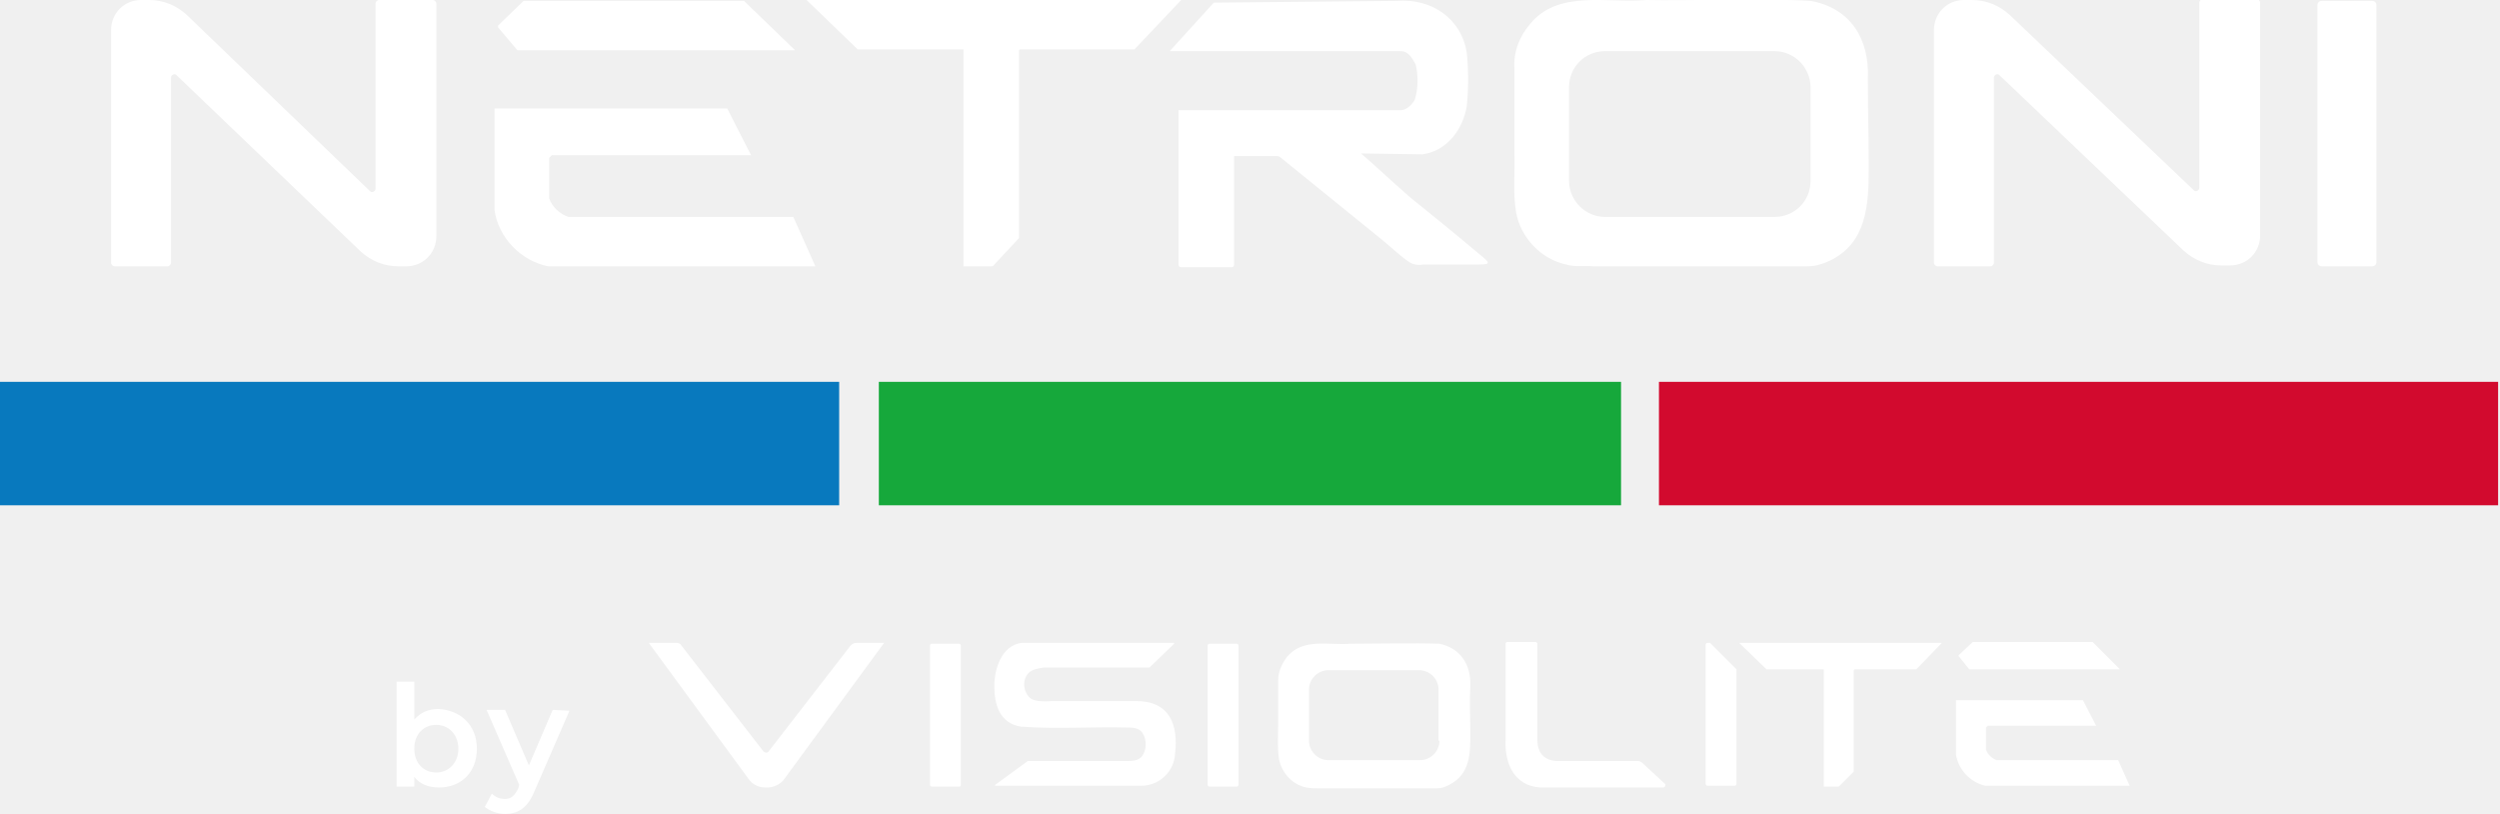
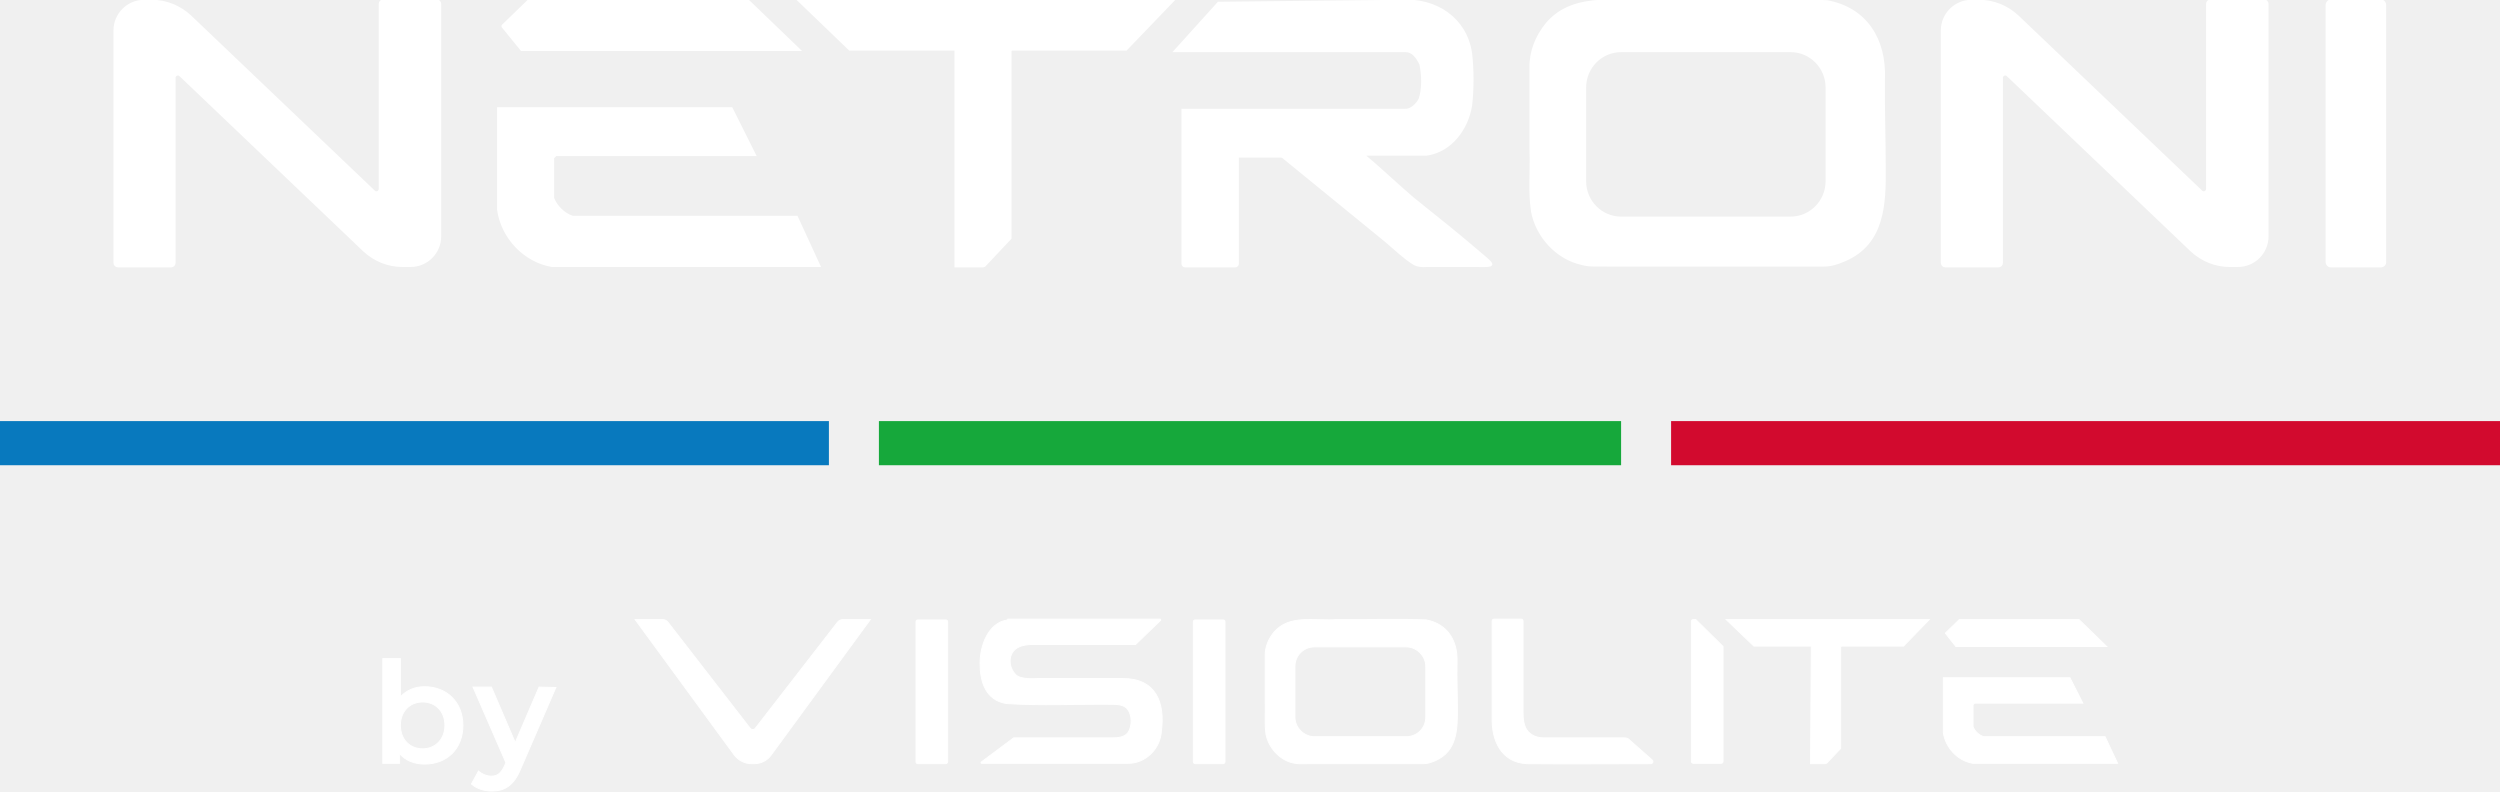
- <svg xmlns="http://www.w3.org/2000/svg" version="1.1" id="Layer_1" x="0px" y="0px" viewBox="0 0 283.5 92.3" style="enable-background:new 0 0 283.5 92.3;" xml:space="preserve">
+ <svg xmlns="http://www.w3.org/2000/svg" version="1.1" id="Layer_1" x="0px" y="0px" viewBox="0 0 640 202.5" style="enable-background:new 0 0 640 202.5;" xml:space="preserve">
  <style type="text/css">
- 	.st0{stroke:#0879BE;stroke-width:14;}
- 	.st1{stroke:#16A83B;stroke-width:14;}
- 	.st2{stroke:#D20A2E;stroke-width:14;}
- 	.st3{fill-rule:evenodd;clip-rule:evenodd;}
- 	path{fill:#FFFFFF;}
+ 	.st0{fill-rule:evenodd;clip-rule:evenodd;stroke:#000000;stroke-width:0.5;}
+ 	.st1{stroke:#000000;stroke-width:0.5;}
+ 	.st2{fill-rule:evenodd;clip-rule:evenodd;stroke:#000000;stroke-width:0.25;}
+ 	.st3{stroke:#000000;stroke-width:0.25;}
+ 	.st4{fill:#D20A2E;}
+ 	.st5{fill:#16A83B;}
+ 	.st6{fill:#0879BE;}
+ 	path{fill:#FFFFFF !important;stroke:#FFFFFF !important;}
</style>
+   <path class="st0" d="M365.2,39.6c6.3-0.9,10.4-6.6,11.4-12.5c0.5-4.2,0.5-9.3,0-13.5c-1.3-8.9-9.1-14-17.8-13.4l-46.9,0.5  l-11.2,12.4c5,0,52.2,0,59.1,0c1.7,0,2.8,1.3,3.8,3.3c0.6,2.7,0.7,6.4-0.2,9c-0.7,1.3-2.2,2.8-3.7,2.7h-57v39.4  c0,0.4,0.3,0.7,0.7,0.7h12.8c0.4,0,0.7-0.3,0.7-0.7V40.1h10.9c0.3,0,0.6,0.1,0.8,0.3l26.1,21.3c2.4,2,4.7,4.3,7.3,5.9  c0.9,0.5,1.9,0.6,3.4,0.5c3.2,0,8.9,0,12.6,0c4.6,0.1,4.9,0,1.5-2.8c-5.8-5-11.7-9.7-17.7-14.5c-3.2-2.7-9.4-8.5-12.7-11.2  L365.2,39.6L365.2,39.6z" />
+   <path class="st0" d="M244.6,68.2h6.9c0.3,0,0.6-0.1,0.8-0.4l6.4-6.8V13l0.3-0.3h29.3l12.1-12.6h-96l13.1,12.6h27.1L244.6,68.2z" />
  <g>
-     <g>
-       <path class="st0" d="M0,50.3h95.2" />
-       <path class="st1" d="M99.7,50.3h84.2" />
-       <path class="st2" d="M188.2,50.3h95.2" />
-     </g>
-     <path class="st3" d="M161.4,17.5c2.8-0.4,4.6-2.9,5-5.5c0.2-1.9,0.2-4.1,0-6c-0.6-3.9-4-6.2-7.9-5.9l-20.8,0.2l-5,5.5   c2.2,0,23.1,0,26.2,0c0.8,0,1.2,0.6,1.7,1.5c0.3,1.2,0.3,2.8-0.1,4c-0.3,0.6-1,1.2-1.6,1.2h-25.2v17.5c0,0.2,0.1,0.3,0.3,0.3h5.7   c0.2,0,0.3-0.1,0.3-0.3V17.7h4.8c0.1,0,0.3,0,0.4,0.1l11.6,9.4c1.1,0.9,2.1,1.9,3.2,2.6c0.4,0.2,0.8,0.3,1.5,0.2c1.4,0,3.9,0,5.6,0   c2,0,2.2,0,0.7-1.2c-2.6-2.2-5.2-4.3-7.8-6.4c-1.4-1.2-4.2-3.8-5.6-5L161.4,17.5L161.4,17.5z" />
-     <path class="st3" d="M109.3,30.2h3.1c0.1,0,0.3,0,0.4-0.2l2.8-3V5.7l0.1-0.1h13L134,0H91.5l5.8,5.6h12L109.3,30.2z" />
-     <g>
-       <path class="st3" d="M90,24.6H64.5c-1-0.3-1.9-1.2-2.2-2.1v-4.6l0.3-0.3h22.6l-2.7-5.3H56.1v11.5c0.4,3.1,3,5.8,6.1,6.4h30.3    L90,24.6z" />
-       <path class="st3" d="M58.7,5.7h31.5l-5.8-5.6h-25l-2.9,2.8c0,0,0,0.1,0,0.2L58.7,5.7z" />
-     </g>
-     <path d="M269.1,30.2h-5.7c-0.3,0-0.5-0.2-0.5-0.5V0.6c0-0.3,0.2-0.5,0.5-0.5h5.7c0.3,0,0.5,0.2,0.5,0.5v29.1   C269.6,30,269.4,30.2,269.1,30.2z" />
-     <path class="st3" d="M212,19c0-3.4-0.1-6.6-0.1-10V8.9c0.2-4.5-2-8-6.5-8.8c-4.7-0.3-14.4,0-18.6-0.1c-4.4,0.4-10-1.2-13.2,2.7   c-1.2,1.4-1.9,3.1-1.8,5c0,1.8,0,5.8,0,9.3c0.1,2.8-0.2,4.7,0.2,7.1c0.5,2.8,2.8,5.3,5.7,5.9c0.9,0.3,2,0.1,3.1,0.2   c2.2,0,4.3,0,7.2,0c6.7,0,14.7,0,17,0c0.9,0,1.6-0.2,2.5-0.6C211.8,27.6,212,23.2,212,19z M205.4,20.5c0,2.3-1.8,4.1-4.1,4.1h-19.2   c-2.3,0-4.1-1.9-4.1-4.1V9.9c0-2.3,1.8-4.1,4.1-4.1h19.2c2.3,0,4.1,1.9,4.1,4.1V20.5z" />
-     <g>
-       <path d="M20,8.5c-0.2-0.2-0.6,0-0.6,0.3v21c0,0.2-0.2,0.4-0.4,0.4h-6c-0.2,0-0.4-0.2-0.4-0.4V3.4c0-1.9,1.5-3.4,3.4-3.4h0.9    c1.6,0,3.1,0.6,4.3,1.7L42,21.7c0.2,0.2,0.6,0,0.6-0.3v-21c0-0.2,0.2-0.4,0.4-0.4h6.1c0.2,0,0.4,0.2,0.4,0.4v26.4    c0,1.9-1.5,3.4-3.4,3.4h-0.9c-1.6,0-3.1-0.6-4.3-1.7L20,8.5z" />
-     </g>
-     <g>
-       <path d="M226.8,8.5c-0.2-0.2-0.6,0-0.6,0.3v21c0,0.2-0.2,0.4-0.4,0.4h-6c-0.2,0-0.4-0.2-0.4-0.4V3.4c0-1.9,1.5-3.4,3.4-3.4h0.9    c1.6,0,3.1,0.6,4.3,1.7l20.9,19.9c0.2,0.2,0.6,0,0.6-0.3v-21c0-0.2,0.2-0.4,0.4-0.4h6.1c0.2,0,0.4,0.2,0.4,0.4v26.4    c0,1.9-1.5,3.4-3.4,3.4H252c-1.6,0-3.1-0.6-4.3-1.7L226.8,8.5z" />
-     </g>
-     <g>
-       <path class="st3" d="M240.3,86.2h-13.8c-0.5-0.2-1-0.6-1.2-1.2v-2.5l0.2-0.2h12.3l-1.5-2.9h-14.4v6.2c0.3,1.7,1.6,3.1,3.3,3.5    h16.4L240.3,86.2z" />
-       <path class="st3" d="M223.4,75.9h17.1l-3.1-3.1h-13.6l-1.6,1.5c0,0,0,0,0,0.1L223.4,75.9z" />
-     </g>
-     <path class="st3" d="M206.9,89.2h1.6c0.1,0,0.1,0,0.2-0.1l1.6-1.6V76l0.1-0.1h7l2.9-3h-23l3.1,3h6.5L206.9,89.2z" />
-     <path d="M197,75.9v13c0,0.1-0.1,0.2-0.2,0.2h-3.1c-0.1,0-0.2-0.1-0.2-0.2V73.1c0-0.1,0.1-0.2,0.2-0.2h0.3c0,0,0,0,0,0L197,75.9   C197,75.9,197,75.9,197,75.9z" />
-     <path class="st3" d="M186.3,86.5c-0.1-0.1-0.3-0.2-0.5-0.2c-2.9,0-6.2,0-9.1,0c-0.9,0-1.8-0.4-2.1-1.3c-0.2-0.4-0.2-1-0.2-1.5   c0-3.1,0-7.3,0-10.5c0-0.1-0.1-0.2-0.2-0.2H171c-0.1,0-0.2,0.1-0.2,0.2V84c-0.1,2.6,1,5.1,3.9,5.3c4.4,0,9.6,0,14,0   c0.2,0,0.3-0.3,0.2-0.4L186.3,86.5z" />
-     <path class="st3" d="M166.8,83.2c0-1.8-0.1-3.6,0-5.4v0c0.1-2.4-1.1-4.3-3.5-4.8c-2.6-0.1-7.8,0-10.1,0c-2.4,0.2-5.4-0.7-7.2,1.5   c-0.6,0.8-1,1.7-1,2.7c0,1,0,3.1,0,5c0,1.6-0.1,2.5,0.1,3.9c0.3,1.5,1.5,2.9,3.1,3.2c0.5,0.1,1.1,0.1,1.7,0.1c1.2,0,2.3,0,3.9,0   c3.6,0,8,0,9.2,0c0.5,0,0.8-0.1,1.4-0.4C166.8,87.8,166.8,85.4,166.8,83.2z M163.3,84c0,1.2-1,2.2-2.2,2.2h-10.4   c-1.2,0-2.2-1-2.2-2.2v-5.8c0-1.2,1-2.2,2.2-2.2H161c1.2,0,2.2,1,2.2,2.2V84z" />
-     <path d="M140.3,89.2h-3.1c-0.1,0-0.2-0.1-0.2-0.2V73.2c0-0.1,0.1-0.2,0.2-0.2h3.1c0.1,0,0.2,0.1,0.2,0.2V89   C140.5,89.1,140.4,89.2,140.3,89.2z" />
-     <path class="st3" d="M115.9,72.9c-2.3,0.3-3.1,3-3.1,4.9c0,2.1,0.6,4.2,3,4.6c4,0.3,8,0,12,0.1c0.6,0,1.4,0,1.8,0.6   c0.5,0.7,0.5,1.9,0,2.6c-0.4,0.6-1.2,0.6-1.9,0.6c-3.5,0-7.6,0-11.1,0h0l-3.7,2.7c0,0,0,0.1,0,0.1c5.1,0,11.5,0,16.6,0   c2,0,3.7-1.6,3.8-3.6c0.4-3.3-0.6-6-4.4-6c-3.1,0-6.6,0-9.6,0c-0.2,0-1.9,0.2-2.5-0.4c-0.8-0.8-0.8-2.1-0.1-2.8   c0.4-0.4,1.1-0.5,1.7-0.6h12c0,0,0,0,0,0l2.8-2.7c0,0,0-0.1,0-0.1L115.9,72.9L115.9,72.9z" />
-     <path d="M108.8,89.2h-3.1c-0.1,0-0.2-0.1-0.2-0.2V73.2c0-0.1,0.1-0.2,0.2-0.2h3.1c0.1,0,0.2,0.1,0.2,0.2V89   C109,89.1,109,89.2,108.8,89.2z" />
-     <g>
-       <path d="M97.2,72.9h3.1L89,88.3c-0.4,0.6-1.2,1-1.9,1h-0.3c-0.8,0-1.5-0.4-1.9-1L73.6,72.9h3.1c0.3,0,0.5,0.1,0.6,0.3l9.3,12    c0.2,0.2,0.5,0.2,0.6,0l9.3-12C96.7,73,96.9,72.9,97.2,72.9z" />
-     </g>
-     <g>
-       <path d="M54.1,84.9c0,2.7-1.8,4.4-4.3,4.4c-1.2,0-2.2-0.4-2.8-1.2v1.1H45V77.3h2v4.3c0.7-0.8,1.6-1.2,2.7-1.2    C52.2,80.5,54.1,82.2,54.1,84.9z M52,84.9c0-1.6-1.1-2.7-2.5-2.7s-2.5,1-2.5,2.7s1.1,2.7,2.5,2.7S52,86.5,52,84.9z" />
-       <path d="M64.6,80.6l-4,9.2c-0.8,1.9-1.9,2.5-3.3,2.5c-0.8,0-1.7-0.3-2.3-0.8l0.8-1.5c0.4,0.4,0.9,0.6,1.5,0.6    c0.7,0,1.1-0.4,1.5-1.2l0.1-0.4l-3.7-8.5h2.1l2.7,6.3l2.7-6.3L64.6,80.6L64.6,80.6z" />
-     </g>
+     <path class="st0" d="M204,55.5h-57.4c-2.2-0.7-4.2-2.7-5-4.8V40.4l0.7-0.7h51l-6-12h-59.8v26c1,7.1,6.7,13.2,13.8,14.4h68.5   L204,55.5z" />
+     <path class="st0" d="M133.5,12.8h71.2L191.6,0.2h-56.4l-6.5,6.3c-0.1,0.1-0.1,0.3,0,0.4L133.5,12.8z" />
  </g>
+   <path class="st1" d="M609.5,68.2h-12.8c-0.6,0-1.1-0.5-1.1-1.2V1.3c0-0.6,0.5-1.2,1.1-1.2h12.8c0.6,0,1.1,0.5,1.1,1.2V67  C610.7,67.7,610.1,68.2,609.5,68.2z" />
+   <path class="st0" d="M482.5,42.9c0-7.6-0.3-15-0.2-22.5v-0.2c0.4-10.1-4.6-18.1-14.6-19.9c-10.7-0.6-32.5,0-42-0.2  c-9.9,0.9-22.5-2.7-29.8,6c-2.6,3.2-4.2,7.1-4.1,11.2c0,4.1,0,13,0,20.9c0.2,6.4-0.4,10.5,0.4,16c1.2,6.3,6.3,12,12.8,13.4  c2,0.6,4.6,0.3,7.1,0.4c4.9,0,9.8,0,16.2,0c15.1,0,33.3,0,38.4,0c2.1,0,3.6-0.5,5.7-1.4C482.2,62.3,482.6,52.4,482.5,42.9z   M467.6,46.4c0,5.1-4.1,9.3-9.2,9.3H415c-5.1,0-9.2-4.2-9.2-9.3v-24c0-5.1,4.1-9.3,9.2-9.3h43.4c5.1,0,9.2,4.2,9.2,9.3V46.4z" />
+   <g>
+     <path class="st1" d="M46.1,19.3c-0.5-0.5-1.4-0.1-1.4,0.6v47.4c0,0.5-0.4,0.9-0.9,0.9H30.2c-0.5,0-0.9-0.4-0.9-0.9V7.8   c0-4.2,3.4-7.6,7.6-7.6h2c3.6,0,7.1,1.4,9.8,3.9L95.8,49c0.5,0.5,1.4,0.1,1.4-0.6V1c0-0.5,0.4-0.9,0.9-0.9h13.7   c0.5,0,0.9,0.4,0.9,0.9v59.5c0,4.2-3.4,7.6-7.6,7.6H103c-3.6,0-7.1-1.4-9.8-3.9L46.1,19.3z" />
+   </g>
+   <g>
+     <path class="st1" d="M513.9,19.3c-0.5-0.5-1.4-0.1-1.4,0.6v47.4c0,0.5-0.4,0.9-0.9,0.9H498c-0.5,0-0.9-0.4-0.9-0.9V7.8   c0-4.2,3.4-7.6,7.6-7.6h2c3.6,0,7.1,1.4,9.8,3.9L563.6,49c0.5,0.5,1.4,0.1,1.4-0.6V1c0-0.5,0.4-0.9,0.9-0.9h13.7   c0.5,0,0.9,0.4,0.9,0.9v59.5c0,4.2-3.4,7.6-7.6,7.6h-2.1c-3.6,0-7.1-1.4-9.8-3.9L513.9,19.3z" />
+   </g>
+   <g>
+     <path class="st2" d="M538.9,188.6h-31.1c-1.2-0.4-2.3-1.4-2.7-2.6v-5.6l0.4-0.4h27.7l-3.3-6.5h-32.4v14.1c0.6,3.8,3.6,7.1,7.5,7.8   h37.1L538.9,188.6z" />
+     <path class="st2" d="M500.7,165.5h38.6l-7.1-6.9h-30.6l-3.5,3.4c-0.1,0.1-0.1,0.1,0,0.2L500.7,165.5z" />
+   </g>
+   <path class="st2" d="M463.5,195.5h3.7c0.2,0,0.3-0.1,0.5-0.2l3.5-3.7v-26l0.2-0.2h15.9l6.6-6.8h-52l7.1,6.8h14.7L463.5,195.5z" />
+   <path class="st3" d="M441.1,165.5v29.4c0,0.3-0.2,0.5-0.5,0.5h-7.1c-0.3,0-0.5-0.2-0.5-0.5v-35.8c0-0.3,0.2-0.5,0.5-0.5h0.6  c0,0,0.1,0,0.1,0.1L441.1,165.5C441.1,165.4,441.1,165.4,441.1,165.5z" />
+   <path class="st2" d="M417,189.3c-0.3-0.3-0.7-0.4-1.2-0.4c-6.5,0-14.1,0-20.6,0c-2,0-4.1-0.9-4.8-3c-0.4-1-0.5-2.2-0.5-3.3  c0-7,0-16.4,0-23.6c0-0.3-0.2-0.5-0.5-0.5h-6.9c-0.3,0-0.5,0.2-0.5,0.5v24.6c-0.2,5.9,2.3,11.6,8.9,11.9c9.9,0.1,21.6,0,31.7,0  c0.5,0,0.7-0.6,0.4-0.9L417,189.3z" />
+   <path class="st2" d="M373.1,181.8c0-4.1-0.2-8.1-0.1-12.2v-0.1c0.2-5.5-2.5-9.8-7.9-10.8c-5.8-0.3-17.6,0-22.8-0.1  c-5.4,0.5-12.2-1.5-16.2,3.3c-1.4,1.7-2.3,3.9-2.2,6.1c0,2.2,0,7.1,0,11.3c0.1,3.5-0.2,5.7,0.2,8.7c0.7,3.4,3.4,6.5,6.9,7.3  c1.1,0.3,2.5,0.2,3.8,0.2c2.7,0,5.3,0,8.8,0c8.2,0,18,0,20.8,0c1.1,0,1.9-0.3,3.1-0.8C372.9,192.3,373.1,186.9,373.1,181.8z   M365,183.6c0,2.8-2.2,5-5,5h-23.5c-2.7,0-5-2.3-5-5v-13c0-2.8,2.2-5,5-5H360c2.7,0,5,2.3,5,5V183.6z" />
+   <path class="st3" d="M313.1,195.5H306c-0.3,0-0.5-0.2-0.5-0.5v-35.8c0-0.3,0.2-0.5,0.5-0.5h7.1c0.3,0,0.5,0.2,0.5,0.5V195  C313.6,195.2,313.4,195.5,313.1,195.5z" />
+   <path class="st2" d="M258,158.7c-5.1,0.7-7.1,6.7-7.1,11.1c0,4.7,1.4,9.4,6.7,10.3c9,0.6,18.1,0.1,27.1,0.2c1.4,0,3.1,0.1,4,1.3  c1.1,1.5,1.2,4.2,0.1,5.9c-0.9,1.3-2.7,1.4-4.2,1.4c-7.9,0-17.1,0-25,0h-0.1l-8.3,6.2c-0.1,0.1-0.1,0.3,0.1,0.3c11.5,0,26,0,37.4,0  c4.5,0.1,8.3-3.7,8.6-8.1c1-7.5-1.4-13.6-9.9-13.6c-6.9,0-14.8,0-21.7,0c-0.4,0-4.4,0.4-5.7-1c-1.8-1.9-1.9-4.8-0.2-6.4  c1-0.9,2.4-1.2,3.8-1.3h27.1c0,0,0.1,0,0.1-0.1l6.3-6.1c0.1-0.1,0-0.3-0.1-0.3h-39V158.7z" />
+   <path class="st3" d="M242.1,195.5H235c-0.3,0-0.5-0.2-0.5-0.5v-35.8c0-0.3,0.2-0.5,0.5-0.5h7.1c0.3,0,0.5,0.2,0.5,0.5V195  C242.6,195.2,242.4,195.5,242.1,195.5z" />
+   <g>
+     <path class="st3" d="M215.8,158.6h7l-25.4,34.7c-1,1.4-2.6,2.2-4.4,2.2h-0.6c-1.7,0-3.3-0.8-4.4-2.2l-25.4-34.7h7   c0.6,0,1.1,0.3,1.4,0.7l21,27.1c0.4,0.5,1.1,0.5,1.4,0l21-27.1C214.7,158.9,215.2,158.6,215.8,158.6z" />
+   </g>
+   <g>
+     <path class="st3" d="M118.5,185.7c0,6-4.1,9.9-9.8,9.9c-2.6,0-4.9-0.9-6.4-2.7v2.5H98v-26.8h4.5v9.8c1.6-1.7,3.7-2.6,6.2-2.6   C114.3,175.8,118.5,179.7,118.5,185.7z M113.9,185.7c0-3.7-2.5-6-5.7-6s-5.7,2.3-5.7,6s2.5,6,5.7,6S113.9,189.3,113.9,185.7z" />
+     <path class="st3" d="M142.3,176l-9,20.8c-1.8,4.4-4.2,5.7-7.4,5.7c-1.9,0-3.9-0.6-5.2-1.8l1.8-3.3c0.9,0.8,2.1,1.3,3.3,1.3   c1.6,0,2.5-0.8,3.4-2.7l0.3-0.8l-8.4-19.3h4.7l6.1,14.2l6.1-14.2L142.3,176L142.3,176z" />
+   </g>
+   <rect x="427.8" y="107.8" class="st4" width="212.2" height="11.3" />
+   <rect x="225" y="107.8" class="st5" width="190" height="11.3" />
+   <rect y="107.8" class="st6" width="212.2" height="11.3" />
</svg>
